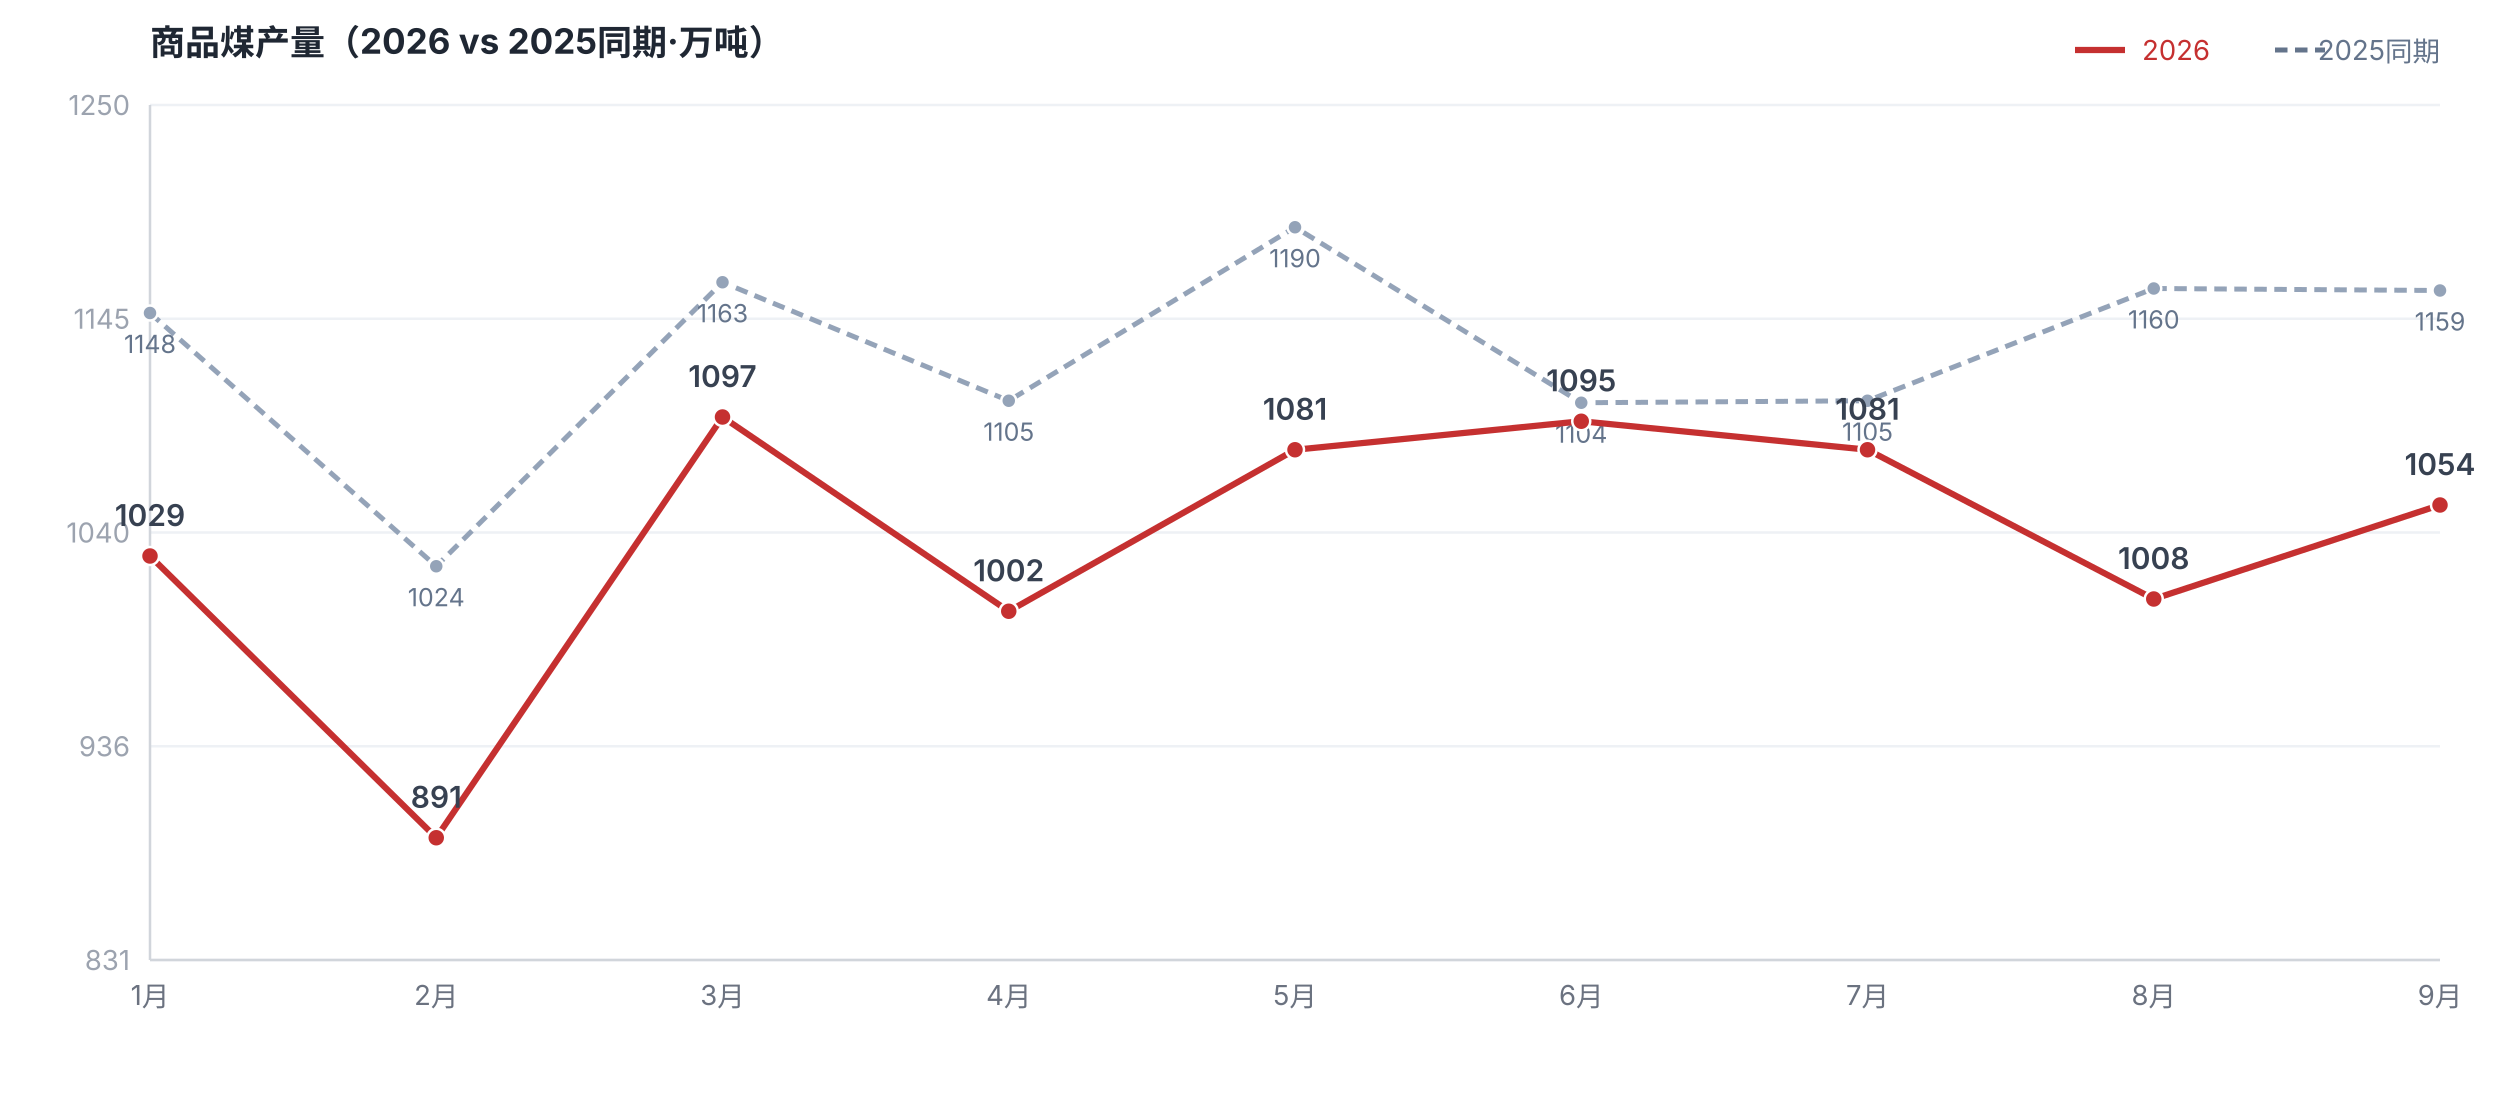
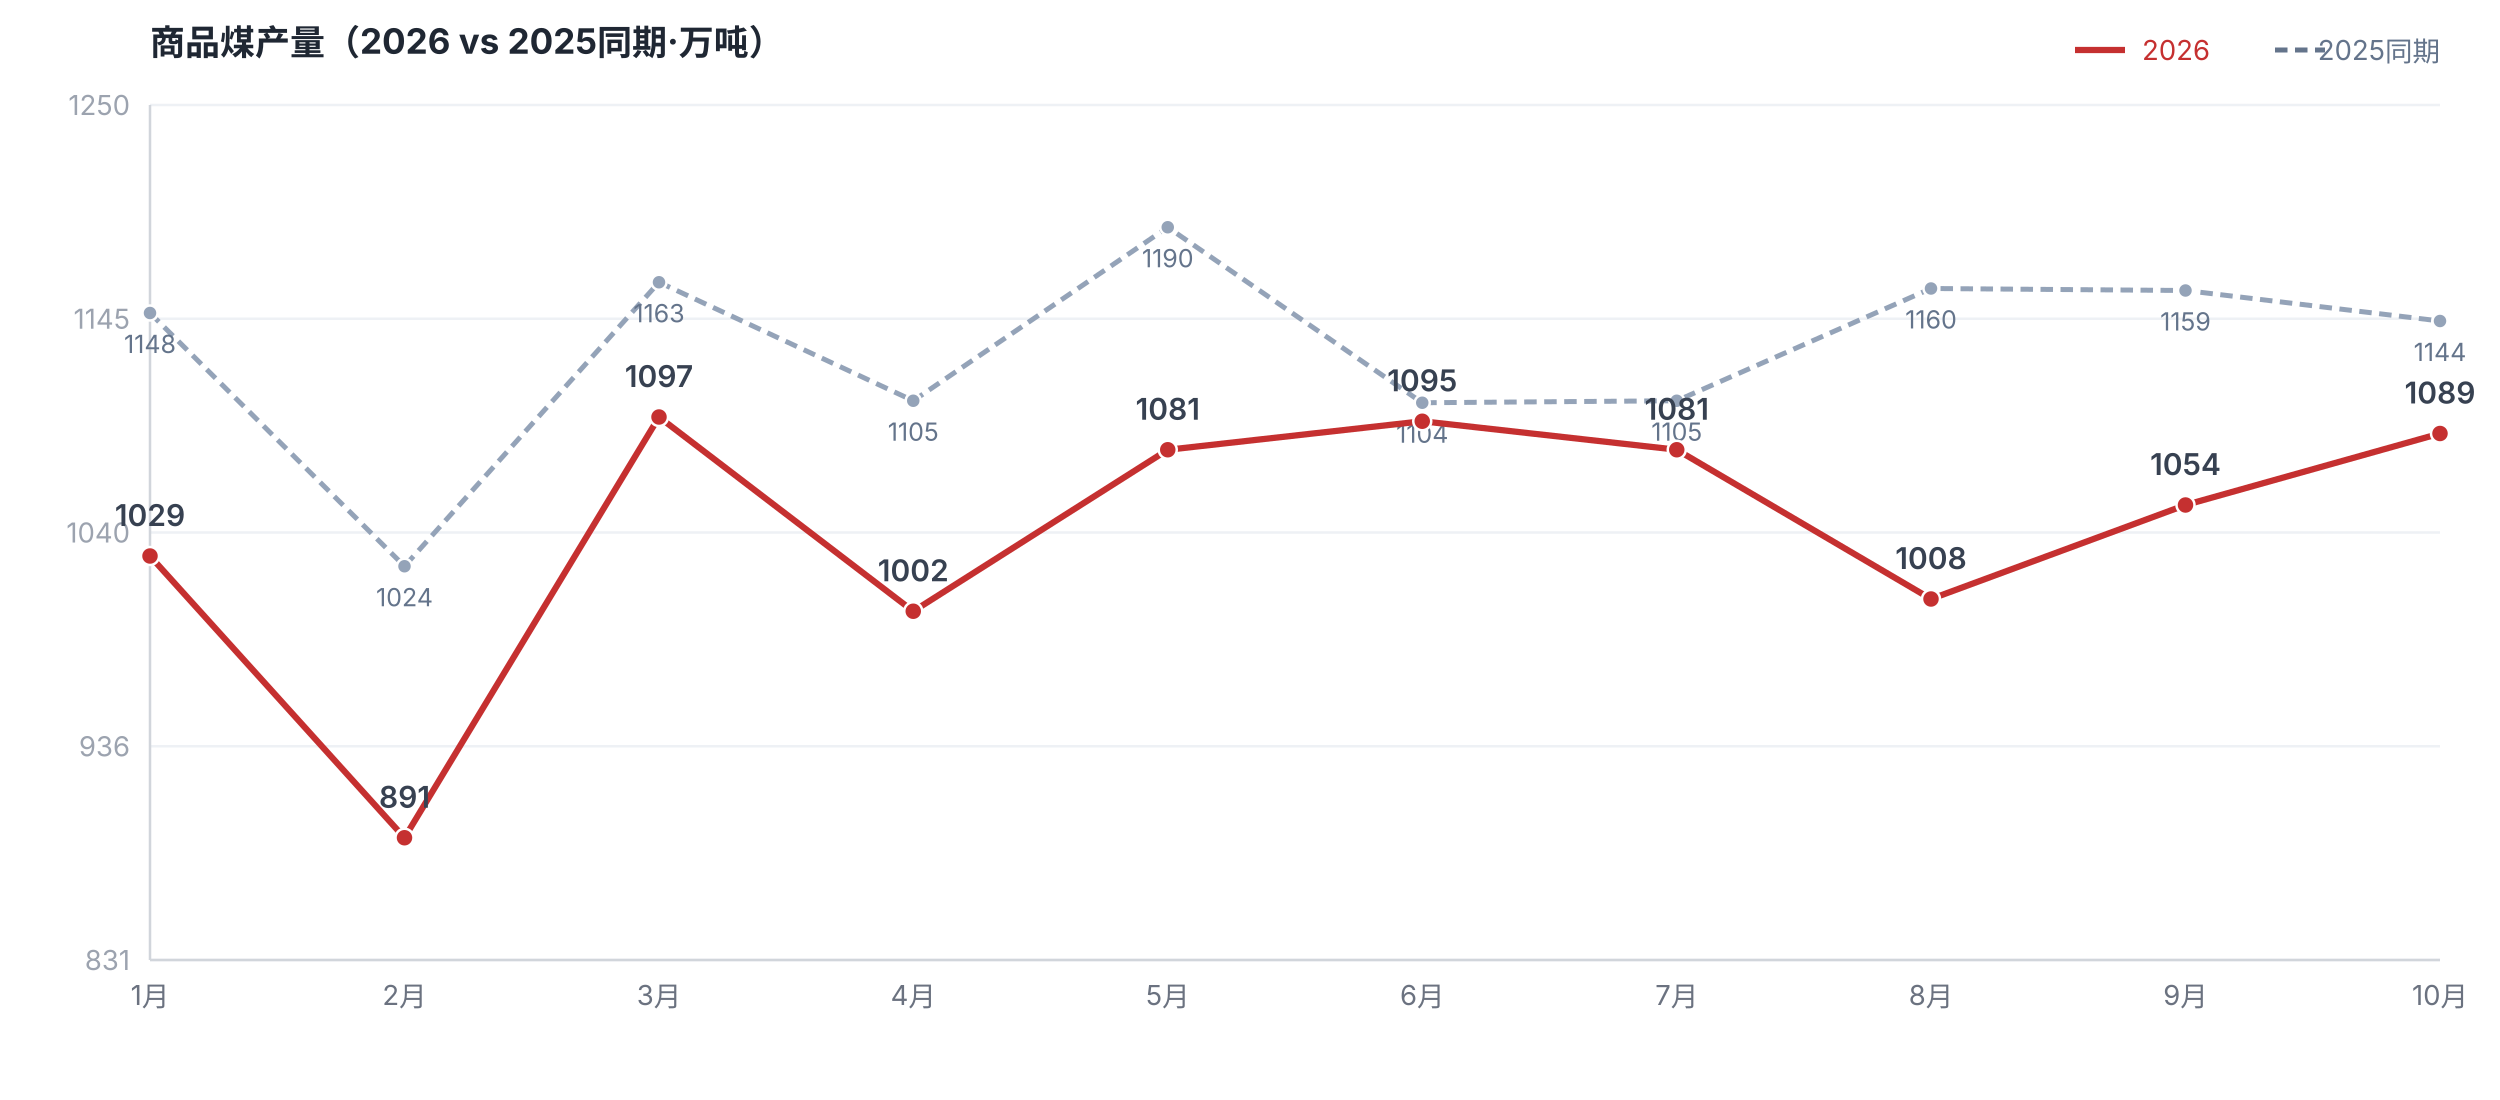
<svg xmlns="http://www.w3.org/2000/svg" viewBox="0 0 1000 440" font-family="-apple-system,Segoe UI,PingFang SC,sans-serif">
  <rect width="1000" height="440" fill="#ffffff" />
  <text x="60" y="22" fill="#1f2733" font-size="14" font-weight="700">商品煤产量（2026 vs 2025同期·万吨）</text>
  <text x="976" y="24" font-size="11" fill="#64748b" text-anchor="end">2025同期</text>
  <line x1="910" y1="20" x2="930" y2="20" stroke="#64748b" stroke-width="2" stroke-dasharray="5 3" />
  <text x="884" y="24" font-size="11" fill="#c53030" text-anchor="end">2026</text>
  <line x1="830" y1="20" x2="850" y2="20" stroke="#c53030" stroke-width="2.5" />
  <line x1="60" y1="384.0" x2="976" y2="384.0" stroke="#eef1f5" />
  <text x="52" y="388.0" font-size="11" fill="#9ca3af" text-anchor="end">831</text>
  <line x1="60" y1="298.5" x2="976" y2="298.5" stroke="#eef1f5" />
  <text x="52" y="302.5" font-size="11" fill="#9ca3af" text-anchor="end">936</text>
  <line x1="60" y1="213.0" x2="976" y2="213.0" stroke="#eef1f5" />
  <text x="52" y="217.0" font-size="11" fill="#9ca3af" text-anchor="end">1040</text>
  <line x1="60" y1="127.5" x2="976" y2="127.5" stroke="#eef1f5" />
  <text x="52" y="131.5" font-size="11" fill="#9ca3af" text-anchor="end">1145</text>
  <line x1="60" y1="42.0" x2="976" y2="42.0" stroke="#eef1f5" />
  <text x="52" y="46.0" font-size="11" fill="#9ca3af" text-anchor="end">1250</text>
  <line x1="60" y1="42" x2="60" y2="384" stroke="#d1d5db" />
  <line x1="60" y1="384" x2="976" y2="384" stroke="#d1d5db" />
-   <path d="M60.0 125.2 L174.5 226.5 L289.0 112.9 L403.5 160.3 L518.0 90.9 L632.5 161.1 L747.0 160.3 L861.5 115.4 L976.0 116.2" fill="none" stroke="#94a3b8" stroke-width="2" stroke-dasharray="5 3" />
+   <path d="M60.0 125.2 L161.8 226.5 L263.6 112.9 L365.3 160.3 L467.1 90.9 L568.9 161.1 L670.7 160.3 L772.4 115.4 L874.2 116.2 L976.0 128.4" fill="none" stroke="#94a3b8" stroke-width="2" stroke-dasharray="5 3" />
  <circle cx="60.0" cy="125.2" r="3" fill="#94a3b8" stroke="#fff" stroke-width="1" />
  <text x="60.0" y="141.2" font-size="10" fill="#64748b" text-anchor="middle">1148</text>
-   <circle cx="174.5" cy="226.5" r="3" fill="#94a3b8" stroke="#fff" stroke-width="1" />
-   <text x="174.5" y="242.5" font-size="10" fill="#64748b" text-anchor="middle">1024</text>
-   <circle cx="289.0" cy="112.9" r="3" fill="#94a3b8" stroke="#fff" stroke-width="1" />
-   <text x="289.0" y="128.9" font-size="10" fill="#64748b" text-anchor="middle">1163</text>
-   <circle cx="403.5" cy="160.3" r="3" fill="#94a3b8" stroke="#fff" stroke-width="1" />
-   <text x="403.5" y="176.3" font-size="10" fill="#64748b" text-anchor="middle">1105</text>
-   <circle cx="518.0" cy="90.9" r="3" fill="#94a3b8" stroke="#fff" stroke-width="1" />
-   <text x="518.0" y="106.9" font-size="10" fill="#64748b" text-anchor="middle">1190</text>
-   <circle cx="632.5" cy="161.1" r="3" fill="#94a3b8" stroke="#fff" stroke-width="1" />
-   <text x="632.5" y="177.1" font-size="10" fill="#64748b" text-anchor="middle">1104</text>
-   <circle cx="747.0" cy="160.3" r="3" fill="#94a3b8" stroke="#fff" stroke-width="1" />
-   <text x="747.0" y="176.3" font-size="10" fill="#64748b" text-anchor="middle">1105</text>
-   <circle cx="861.5" cy="115.4" r="3" fill="#94a3b8" stroke="#fff" stroke-width="1" />
-   <text x="861.5" y="131.4" font-size="10" fill="#64748b" text-anchor="middle">1160</text>
-   <circle cx="976.0" cy="116.2" r="3" fill="#94a3b8" stroke="#fff" stroke-width="1" />
-   <text x="976.0" y="132.2" font-size="10" fill="#64748b" text-anchor="middle">1159</text>
-   <path d="M60.0 222.4 L174.5 335.1 L289.0 166.8 L403.5 244.5 L518.0 179.9 L632.5 168.5 L747.0 179.9 L861.5 239.6 L976.0 202.0" fill="none" stroke="#c53030" stroke-width="2.5" />
+   <circle cx="161.8" cy="226.5" r="3" fill="#94a3b8" stroke="#fff" stroke-width="1" />
+   <text x="161.8" y="242.5" font-size="10" fill="#64748b" text-anchor="middle">1024</text>
+   <circle cx="263.6" cy="112.9" r="3" fill="#94a3b8" stroke="#fff" stroke-width="1" />
+   <text x="263.6" y="128.9" font-size="10" fill="#64748b" text-anchor="middle">1163</text>
+   <circle cx="365.3" cy="160.3" r="3" fill="#94a3b8" stroke="#fff" stroke-width="1" />
+   <text x="365.3" y="176.3" font-size="10" fill="#64748b" text-anchor="middle">1105</text>
+   <circle cx="467.1" cy="90.9" r="3" fill="#94a3b8" stroke="#fff" stroke-width="1" />
+   <text x="467.1" y="106.9" font-size="10" fill="#64748b" text-anchor="middle">1190</text>
+   <circle cx="568.9" cy="161.1" r="3" fill="#94a3b8" stroke="#fff" stroke-width="1" />
+   <text x="568.9" y="177.1" font-size="10" fill="#64748b" text-anchor="middle">1104</text>
+   <circle cx="670.7" cy="160.3" r="3" fill="#94a3b8" stroke="#fff" stroke-width="1" />
+   <text x="670.7" y="176.3" font-size="10" fill="#64748b" text-anchor="middle">1105</text>
+   <circle cx="772.4" cy="115.4" r="3" fill="#94a3b8" stroke="#fff" stroke-width="1" />
+   <text x="772.4" y="131.4" font-size="10" fill="#64748b" text-anchor="middle">1160</text>
+   <circle cx="874.2" cy="116.2" r="3" fill="#94a3b8" stroke="#fff" stroke-width="1" />
+   <text x="874.2" y="132.2" font-size="10" fill="#64748b" text-anchor="middle">1159</text>
+   <circle cx="976.0" cy="128.4" r="3" fill="#94a3b8" stroke="#fff" stroke-width="1" />
+   <text x="976.0" y="144.4" font-size="10" fill="#64748b" text-anchor="middle">1144</text>
+   <path d="M60.0 222.4 L161.8 335.1 L263.6 166.8 L365.3 244.5 L467.1 179.9 L568.9 168.5 L670.7 179.9 L772.4 239.6 L874.2 202.0 L976.0 173.4" fill="none" stroke="#c53030" stroke-width="2.5" />
  <circle cx="60.0" cy="222.4" r="3.6" fill="#c53030" stroke="#fff" stroke-width="1" />
  <text x="60.0" y="210.4" font-size="12" font-weight="600" fill="#374151" text-anchor="middle">1029</text>
  <text x="60.0" y="402.0" font-size="11" fill="#6b7280" text-anchor="middle">1月</text>
-   <circle cx="174.5" cy="335.1" r="3.6" fill="#c53030" stroke="#fff" stroke-width="1" />
-   <text x="174.5" y="323.1" font-size="12" font-weight="600" fill="#374151" text-anchor="middle">891</text>
-   <text x="174.5" y="402.0" font-size="11" fill="#6b7280" text-anchor="middle">2月</text>
-   <circle cx="289.0" cy="166.8" r="3.6" fill="#c53030" stroke="#fff" stroke-width="1" />
-   <text x="289.0" y="154.8" font-size="12" font-weight="600" fill="#374151" text-anchor="middle">1097</text>
-   <text x="289.0" y="402.0" font-size="11" fill="#6b7280" text-anchor="middle">3月</text>
-   <circle cx="403.5" cy="244.5" r="3.6" fill="#c53030" stroke="#fff" stroke-width="1" />
-   <text x="403.5" y="232.5" font-size="12" font-weight="600" fill="#374151" text-anchor="middle">1002</text>
-   <text x="403.5" y="402.0" font-size="11" fill="#6b7280" text-anchor="middle">4月</text>
-   <circle cx="518.0" cy="179.9" r="3.6" fill="#c53030" stroke="#fff" stroke-width="1" />
-   <text x="518.0" y="167.9" font-size="12" font-weight="600" fill="#374151" text-anchor="middle">1081</text>
-   <text x="518.0" y="402.0" font-size="11" fill="#6b7280" text-anchor="middle">5月</text>
-   <circle cx="632.5" cy="168.5" r="3.6" fill="#c53030" stroke="#fff" stroke-width="1" />
-   <text x="632.5" y="156.5" font-size="12" font-weight="600" fill="#374151" text-anchor="middle">1095</text>
-   <text x="632.5" y="402.0" font-size="11" fill="#6b7280" text-anchor="middle">6月</text>
-   <circle cx="747.0" cy="179.9" r="3.6" fill="#c53030" stroke="#fff" stroke-width="1" />
-   <text x="747.0" y="167.9" font-size="12" font-weight="600" fill="#374151" text-anchor="middle">1081</text>
-   <text x="747.0" y="402.0" font-size="11" fill="#6b7280" text-anchor="middle">7月</text>
-   <circle cx="861.5" cy="239.6" r="3.6" fill="#c53030" stroke="#fff" stroke-width="1" />
-   <text x="861.5" y="227.6" font-size="12" font-weight="600" fill="#374151" text-anchor="middle">1008</text>
-   <text x="861.5" y="402.0" font-size="11" fill="#6b7280" text-anchor="middle">8月</text>
-   <circle cx="976.0" cy="202.0" r="3.6" fill="#c53030" stroke="#fff" stroke-width="1" />
-   <text x="976.0" y="190.0" font-size="12" font-weight="600" fill="#374151" text-anchor="middle">1054</text>
-   <text x="976.0" y="402.0" font-size="11" fill="#6b7280" text-anchor="middle">9月</text>
+   <circle cx="161.8" cy="335.1" r="3.6" fill="#c53030" stroke="#fff" stroke-width="1" />
+   <text x="161.8" y="323.1" font-size="12" font-weight="600" fill="#374151" text-anchor="middle">891</text>
+   <text x="161.8" y="402.0" font-size="11" fill="#6b7280" text-anchor="middle">2月</text>
+   <circle cx="263.6" cy="166.8" r="3.6" fill="#c53030" stroke="#fff" stroke-width="1" />
+   <text x="263.6" y="154.8" font-size="12" font-weight="600" fill="#374151" text-anchor="middle">1097</text>
+   <text x="263.6" y="402.0" font-size="11" fill="#6b7280" text-anchor="middle">3月</text>
+   <circle cx="365.3" cy="244.5" r="3.6" fill="#c53030" stroke="#fff" stroke-width="1" />
+   <text x="365.3" y="232.5" font-size="12" font-weight="600" fill="#374151" text-anchor="middle">1002</text>
+   <text x="365.3" y="402.0" font-size="11" fill="#6b7280" text-anchor="middle">4月</text>
+   <circle cx="467.1" cy="179.9" r="3.6" fill="#c53030" stroke="#fff" stroke-width="1" />
+   <text x="467.1" y="167.9" font-size="12" font-weight="600" fill="#374151" text-anchor="middle">1081</text>
+   <text x="467.1" y="402.0" font-size="11" fill="#6b7280" text-anchor="middle">5月</text>
+   <circle cx="568.9" cy="168.5" r="3.6" fill="#c53030" stroke="#fff" stroke-width="1" />
+   <text x="568.9" y="156.5" font-size="12" font-weight="600" fill="#374151" text-anchor="middle">1095</text>
+   <text x="568.9" y="402.0" font-size="11" fill="#6b7280" text-anchor="middle">6月</text>
+   <circle cx="670.7" cy="179.9" r="3.6" fill="#c53030" stroke="#fff" stroke-width="1" />
+   <text x="670.7" y="167.9" font-size="12" font-weight="600" fill="#374151" text-anchor="middle">1081</text>
+   <text x="670.7" y="402.0" font-size="11" fill="#6b7280" text-anchor="middle">7月</text>
+   <circle cx="772.4" cy="239.6" r="3.6" fill="#c53030" stroke="#fff" stroke-width="1" />
+   <text x="772.4" y="227.6" font-size="12" font-weight="600" fill="#374151" text-anchor="middle">1008</text>
+   <text x="772.4" y="402.0" font-size="11" fill="#6b7280" text-anchor="middle">8月</text>
+   <circle cx="874.2" cy="202.0" r="3.6" fill="#c53030" stroke="#fff" stroke-width="1" />
+   <text x="874.2" y="190.0" font-size="12" font-weight="600" fill="#374151" text-anchor="middle">1054</text>
+   <text x="874.2" y="402.0" font-size="11" fill="#6b7280" text-anchor="middle">9月</text>
+   <circle cx="976.0" cy="173.4" r="3.6" fill="#c53030" stroke="#fff" stroke-width="1" />
+   <text x="976.0" y="161.4" font-size="12" font-weight="600" fill="#374151" text-anchor="middle">1089</text>
+   <text x="976.0" y="402.0" font-size="11" fill="#6b7280" text-anchor="middle">10月</text>
</svg>
